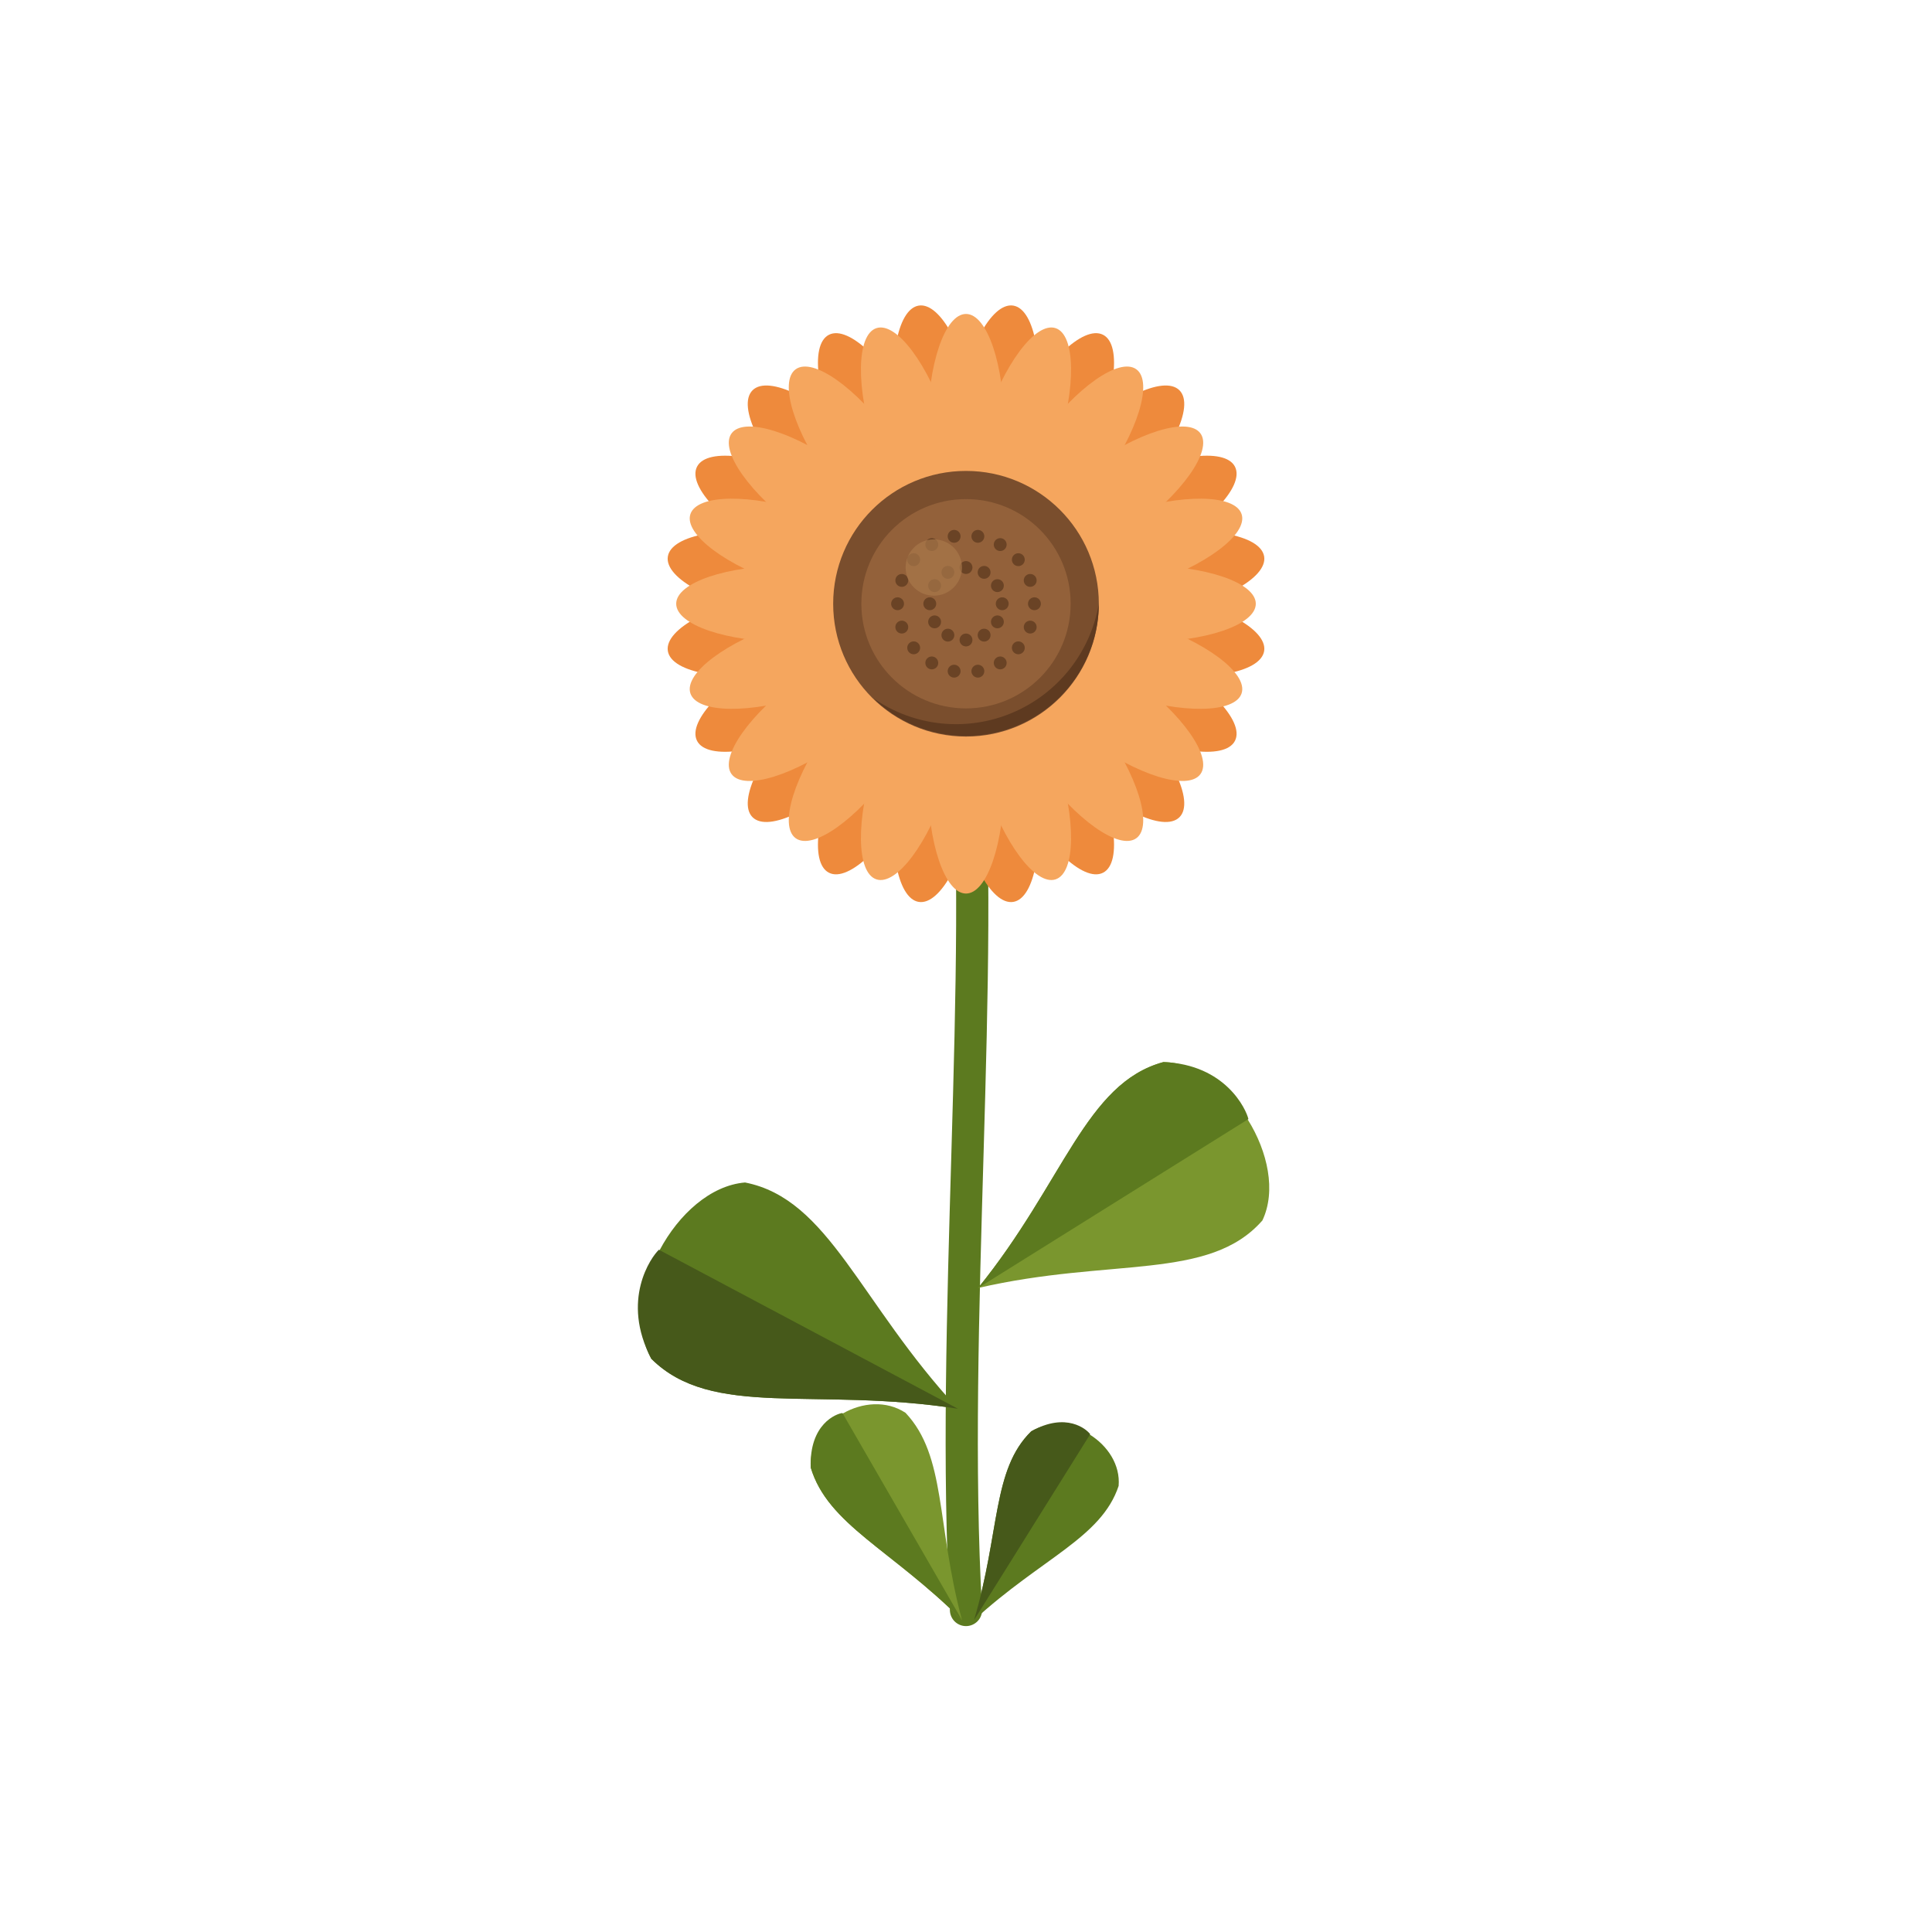
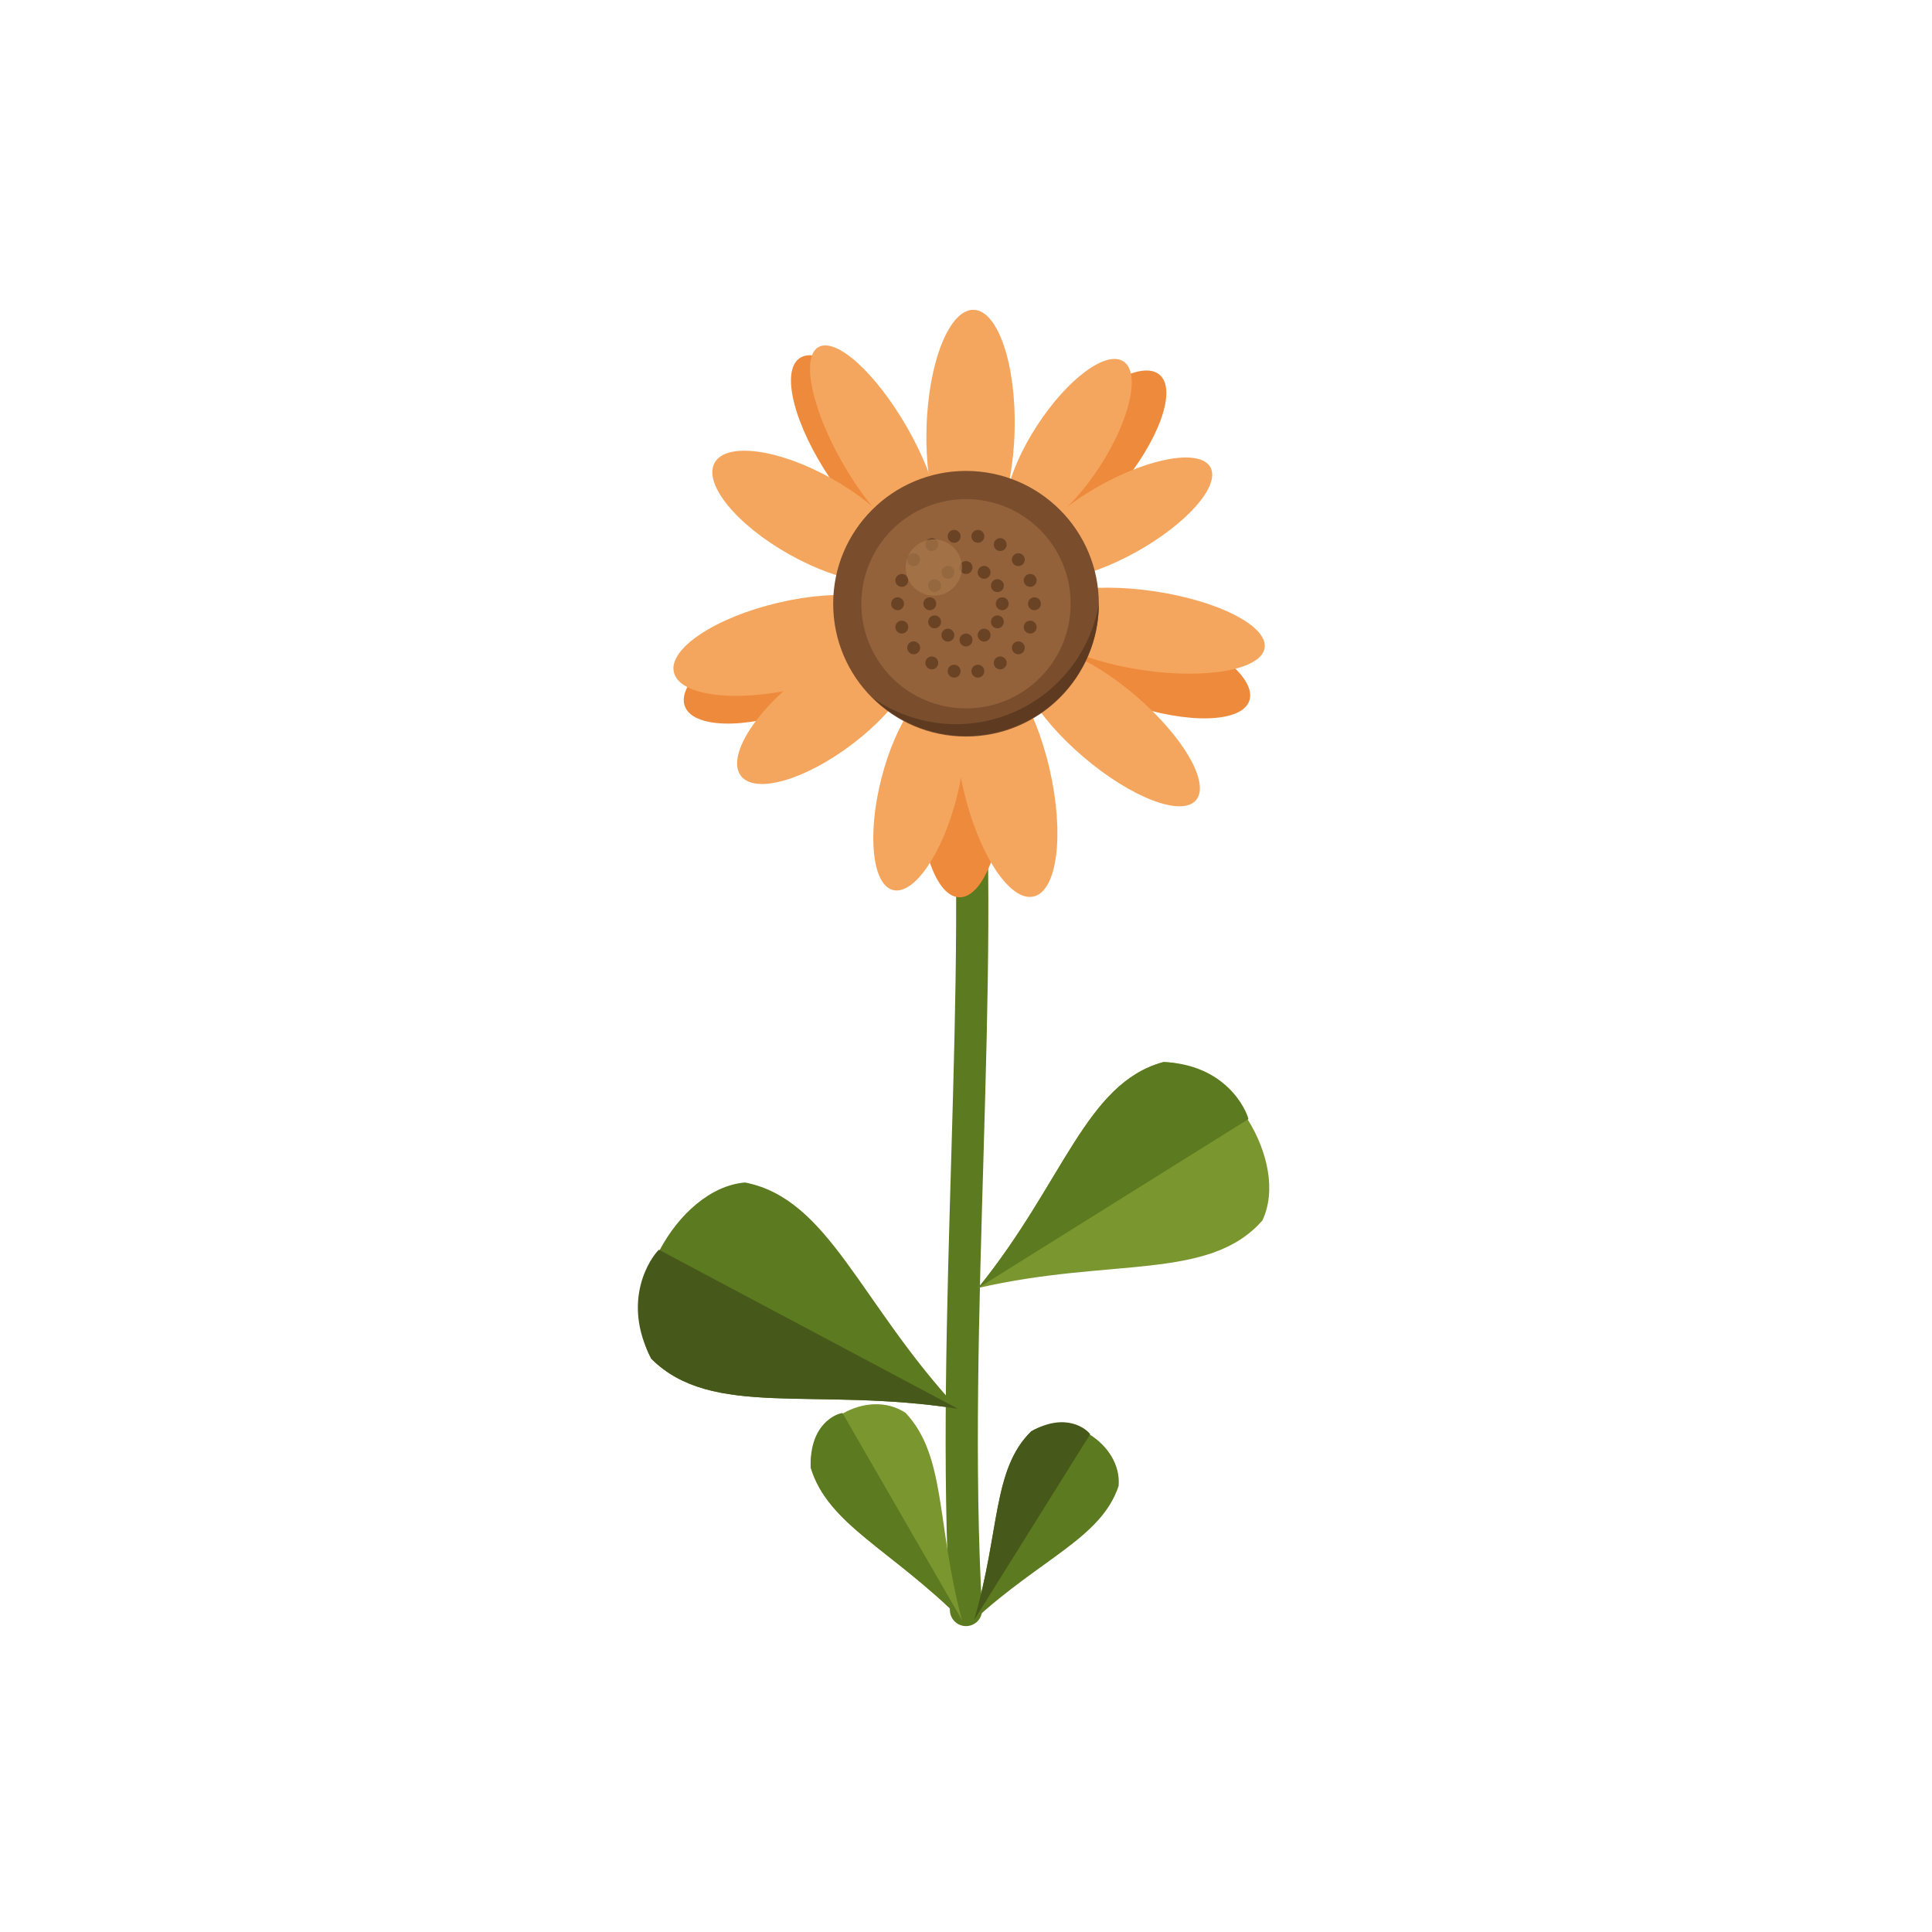
<svg xmlns="http://www.w3.org/2000/svg" viewBox="0 0 960 960" width="960" height="960">
  <path d="M480 800 C472 660 490 480 480 360" fill="none" stroke="#5C7A1F" stroke-width="16" stroke-linecap="round" />
  <g transform="translate(476 700) rotate(-62)">
    <path d="M0 0 C-23.6 -68.0 -62.0 -105.4 -49.6 -146.2 C-31.0 -175.1 31.0 -175.1 49.6 -146.2 C62.0 -105.4 23.6 -68.0 0 0 Z" fill="#5C7A1F" />
    <path d="M0 0 C-23.6 -68.0 -62.0 -105.4 -49.6 -146.2 C-31.0 -173.4 -5.0 -170.0 0 -168.3 Z" fill="#46591A" />
  </g>
  <g transform="translate(486 640) rotate(58)">
    <path d="M0 0 C-22.0 -64.0 -58.0 -99.2 -46.4 -137.6 C-29.0 -164.8 29.0 -164.8 46.4 -137.6 C58.0 -99.2 22.0 -64.0 0 0 Z" fill="#7A962E" />
    <path d="M0 0 C-22.0 -64.0 -58.0 -99.2 -46.4 -137.6 C-29.0 -163.2 -4.6 -160.0 0 -158.4 Z" fill="#5C7A1F" />
  </g>
  <g transform="translate(478 805) rotate(-30)">
    <path d="M0 0 C-12.9 -48.0 -34.0 -74.4 -27.2 -103.2 C-17.0 -123.6 17.0 -123.6 27.2 -103.2 C34.0 -74.4 12.9 -48.0 0 0 Z" fill="#7A962E" />
    <path d="M0 0 C-12.9 -48.0 -34.0 -74.4 -27.2 -103.2 C-17.0 -122.4 -2.7 -120.0 0 -118.8 Z" fill="#5C7A1F" />
  </g>
  <g transform="translate(484 805) rotate(32)">
    <path d="M0 0 C-12.2 -44.0 -32.0 -68.2 -25.6 -94.6 C-16.0 -113.3 16.0 -113.3 25.6 -94.6 C32.0 -68.2 12.2 -44.0 0 0 Z" fill="#5C7A1F" />
    <path d="M0 0 C-12.2 -44.0 -32.0 -68.2 -25.6 -94.6 C-16.0 -112.2 -2.6 -110.0 0 -108.9 Z" fill="#46591A" />
  </g>
-   <ellipse cx="480" cy="208.0" rx="20" ry="58" fill="#EE8A3C" transform="rotate(9.0 480 300)" />
-   <ellipse cx="480" cy="208.0" rx="20" ry="58" fill="#EE8A3C" transform="rotate(27.0 480 300)" />
-   <ellipse cx="480" cy="208.0" rx="20" ry="58" fill="#EE8A3C" transform="rotate(45.0 480 300)" />
-   <ellipse cx="480" cy="208.0" rx="20" ry="58" fill="#EE8A3C" transform="rotate(63.0 480 300)" />
-   <ellipse cx="480" cy="208.0" rx="20" ry="58" fill="#EE8A3C" transform="rotate(81.0 480 300)" />
-   <ellipse cx="480" cy="208.0" rx="20" ry="58" fill="#EE8A3C" transform="rotate(99.0 480 300)" />
-   <ellipse cx="480" cy="208.0" rx="20" ry="58" fill="#EE8A3C" transform="rotate(117.0 480 300)" />
-   <ellipse cx="480" cy="208.0" rx="20" ry="58" fill="#EE8A3C" transform="rotate(135.0 480 300)" />
-   <ellipse cx="480" cy="208.0" rx="20" ry="58" fill="#EE8A3C" transform="rotate(153.0 480 300)" />
-   <ellipse cx="480" cy="208.0" rx="20" ry="58" fill="#EE8A3C" transform="rotate(171.0 480 300)" />
-   <ellipse cx="480" cy="208.0" rx="20" ry="58" fill="#EE8A3C" transform="rotate(189.0 480 300)" />
-   <ellipse cx="480" cy="208.0" rx="20" ry="58" fill="#EE8A3C" transform="rotate(207.0 480 300)" />
-   <ellipse cx="480" cy="208.0" rx="20" ry="58" fill="#EE8A3C" transform="rotate(225.0 480 300)" />
-   <ellipse cx="480" cy="208.0" rx="20" ry="58" fill="#EE8A3C" transform="rotate(243.0 480 300)" />
-   <ellipse cx="480" cy="208.0" rx="20" ry="58" fill="#EE8A3C" transform="rotate(261.0 480 300)" />
-   <ellipse cx="480" cy="208.0" rx="20" ry="58" fill="#EE8A3C" transform="rotate(279.0 480 300)" />
-   <ellipse cx="480" cy="208.0" rx="20" ry="58" fill="#EE8A3C" transform="rotate(297.0 480 300)" />
-   <ellipse cx="480" cy="208.0" rx="20" ry="58" fill="#EE8A3C" transform="rotate(315.0 480 300)" />
-   <ellipse cx="480" cy="208.0" rx="20" ry="58" fill="#EE8A3C" transform="rotate(333.0 480 300)" />
-   <ellipse cx="480" cy="208.0" rx="20" ry="58" fill="#EE8A3C" transform="rotate(351.0 480 300)" />
-   <ellipse cx="480" cy="212.0" rx="19" ry="56" fill="#F5A65E" transform="rotate(0.0 480 300)" />
-   <ellipse cx="480" cy="212.0" rx="19" ry="56" fill="#F5A65E" transform="rotate(18.0 480 300)" />
-   <ellipse cx="480" cy="212.0" rx="19" ry="56" fill="#F5A65E" transform="rotate(36.0 480 300)" />
-   <ellipse cx="480" cy="212.0" rx="19" ry="56" fill="#F5A65E" transform="rotate(54.0 480 300)" />
-   <ellipse cx="480" cy="212.0" rx="19" ry="56" fill="#F5A65E" transform="rotate(72.0 480 300)" />
-   <ellipse cx="480" cy="212.0" rx="19" ry="56" fill="#F5A65E" transform="rotate(90.0 480 300)" />
-   <ellipse cx="480" cy="212.0" rx="19" ry="56" fill="#F5A65E" transform="rotate(108.0 480 300)" />
-   <ellipse cx="480" cy="212.0" rx="19" ry="56" fill="#F5A65E" transform="rotate(126.0 480 300)" />
-   <ellipse cx="480" cy="212.0" rx="19" ry="56" fill="#F5A65E" transform="rotate(144.0 480 300)" />
-   <ellipse cx="480" cy="212.0" rx="19" ry="56" fill="#F5A65E" transform="rotate(162.0 480 300)" />
-   <ellipse cx="480" cy="212.0" rx="19" ry="56" fill="#F5A65E" transform="rotate(180.0 480 300)" />
-   <ellipse cx="480" cy="212.0" rx="19" ry="56" fill="#F5A65E" transform="rotate(198.0 480 300)" />
-   <ellipse cx="480" cy="212.0" rx="19" ry="56" fill="#F5A65E" transform="rotate(216.0 480 300)" />
-   <ellipse cx="480" cy="212.0" rx="19" ry="56" fill="#F5A65E" transform="rotate(234.0 480 300)" />
-   <ellipse cx="480" cy="212.0" rx="19" ry="56" fill="#F5A65E" transform="rotate(252.0 480 300)" />
-   <ellipse cx="480" cy="212.0" rx="19" ry="56" fill="#F5A65E" transform="rotate(270.0 480 300)" />
-   <ellipse cx="480" cy="212.0" rx="19" ry="56" fill="#F5A65E" transform="rotate(288.0 480 300)" />
-   <ellipse cx="480" cy="212.0" rx="19" ry="56" fill="#F5A65E" transform="rotate(306.0 480 300)" />
-   <ellipse cx="480" cy="212.0" rx="19" ry="56" fill="#F5A65E" transform="rotate(324.0 480 300)" />
-   <ellipse cx="480" cy="212.0" rx="19" ry="56" fill="#F5A65E" transform="rotate(342.0 480 300)" />
+   <ellipse cx="480" cy="207.5" rx="21" ry="56.5" fill="#EE8A3C" transform="rotate(40.2 480 300)" />
+   <ellipse cx="480" cy="207.3" rx="21" ry="56.1" fill="#EE8A3C" transform="rotate(108.9 480 300)" />
+   <ellipse cx="480" cy="210.2" rx="21" ry="56.1" fill="#EE8A3C" transform="rotate(181.3 480 300)" />
+   <ellipse cx="480" cy="204.1" rx="21" ry="52.8" fill="#EE8A3C" transform="rotate(250.0 480 300)" />
+   <ellipse cx="480" cy="211.1" rx="21" ry="58.5" fill="#EE8A3C" transform="rotate(325.9 480 300)" />
+   <ellipse cx="480" cy="213.5" rx="21.9" ry="59.6" fill="#F5A65E" transform="rotate(1.5 480 300)" />
+   <ellipse cx="480" cy="206.6" rx="18.6" ry="50.2" fill="#F5A65E" transform="rotate(33.0 480 300)" />
+   <ellipse cx="480" cy="213.3" rx="18.8" ry="52.4" fill="#F5A65E" transform="rotate(60.8 480 300)" />
+   <ellipse cx="480" cy="208.4" rx="19.8" ry="58.4" fill="#F5A65E" transform="rotate(98.4 480 300)" />
+   <ellipse cx="480" cy="206.3" rx="20.0" ry="56.6" fill="#F5A65E" transform="rotate(130.5 480 300)" />
+   <ellipse cx="480" cy="210.7" rx="22.0" ry="60.0" fill="#F5A65E" transform="rotate(167.0 480 300)" />
+   <ellipse cx="480" cy="205.5" rx="19.3" ry="52.3" fill="#F5A65E" transform="rotate(194.3 480 300)" />
+   <ellipse cx="480" cy="213.2" rx="21.1" ry="54.0" fill="#F5A65E" transform="rotate(232.6 480 300)" />
+   <ellipse cx="480" cy="209.4" rx="21.8" ry="58.5" fill="#F5A65E" transform="rotate(256.8 480 300)" />
+   <ellipse cx="480" cy="211.5" rx="21.6" ry="54.7" fill="#F5A65E" transform="rotate(299.3 480 300)" />
+   <ellipse cx="480" cy="209.2" rx="18.3" ry="56.3" fill="#F5A65E" transform="rotate(330.1 480 300)" />
  <circle cx="480" cy="300" r="66" fill="#7A4E2D" />
  <circle cx="480" cy="300" r="52" fill="#93613A" />
  <path d="M546 300 A66 66 0 0 1 434 347 A72 72 0 0 0 546 300 Z" fill="#5E3A20" />
  <circle cx="498.0" cy="300.0" r="3.2" fill="#6A4325" />
  <circle cx="495.6" cy="309.0" r="3.2" fill="#6A4325" />
  <circle cx="489.0" cy="315.6" r="3.2" fill="#6A4325" />
  <circle cx="480.0" cy="318.0" r="3.2" fill="#6A4325" />
  <circle cx="471.0" cy="315.6" r="3.2" fill="#6A4325" />
  <circle cx="464.4" cy="309.0" r="3.2" fill="#6A4325" />
  <circle cx="462.0" cy="300.0" r="3.2" fill="#6A4325" />
  <circle cx="464.4" cy="291.0" r="3.2" fill="#6A4325" />
  <circle cx="471.0" cy="284.4" r="3.2" fill="#6A4325" />
  <circle cx="480.0" cy="282.0" r="3.2" fill="#6A4325" />
  <circle cx="489.0" cy="284.4" r="3.2" fill="#6A4325" />
  <circle cx="495.6" cy="291.0" r="3.2" fill="#6A4325" />
  <circle cx="514.0" cy="300.0" r="3.2" fill="#6A4325" />
  <circle cx="511.9" cy="311.6" r="3.2" fill="#6A4325" />
  <circle cx="506.0" cy="321.9" r="3.2" fill="#6A4325" />
  <circle cx="497.0" cy="329.4" r="3.2" fill="#6A4325" />
  <circle cx="485.9" cy="333.5" r="3.2" fill="#6A4325" />
  <circle cx="474.1" cy="333.5" r="3.2" fill="#6A4325" />
  <circle cx="463.0" cy="329.4" r="3.2" fill="#6A4325" />
  <circle cx="454.0" cy="321.9" r="3.2" fill="#6A4325" />
  <circle cx="448.1" cy="311.6" r="3.2" fill="#6A4325" />
  <circle cx="446.0" cy="300.0" r="3.2" fill="#6A4325" />
  <circle cx="448.1" cy="288.4" r="3.2" fill="#6A4325" />
  <circle cx="454.0" cy="278.1" r="3.2" fill="#6A4325" />
  <circle cx="463.0" cy="270.6" r="3.2" fill="#6A4325" />
  <circle cx="474.1" cy="266.5" r="3.2" fill="#6A4325" />
  <circle cx="485.9" cy="266.5" r="3.2" fill="#6A4325" />
  <circle cx="497.0" cy="270.6" r="3.2" fill="#6A4325" />
  <circle cx="506.0" cy="278.1" r="3.2" fill="#6A4325" />
  <circle cx="511.9" cy="288.4" r="3.2" fill="#6A4325" />
  <circle cx="464" cy="282" r="14" fill="#A8774A" opacity=".7" />
</svg>
